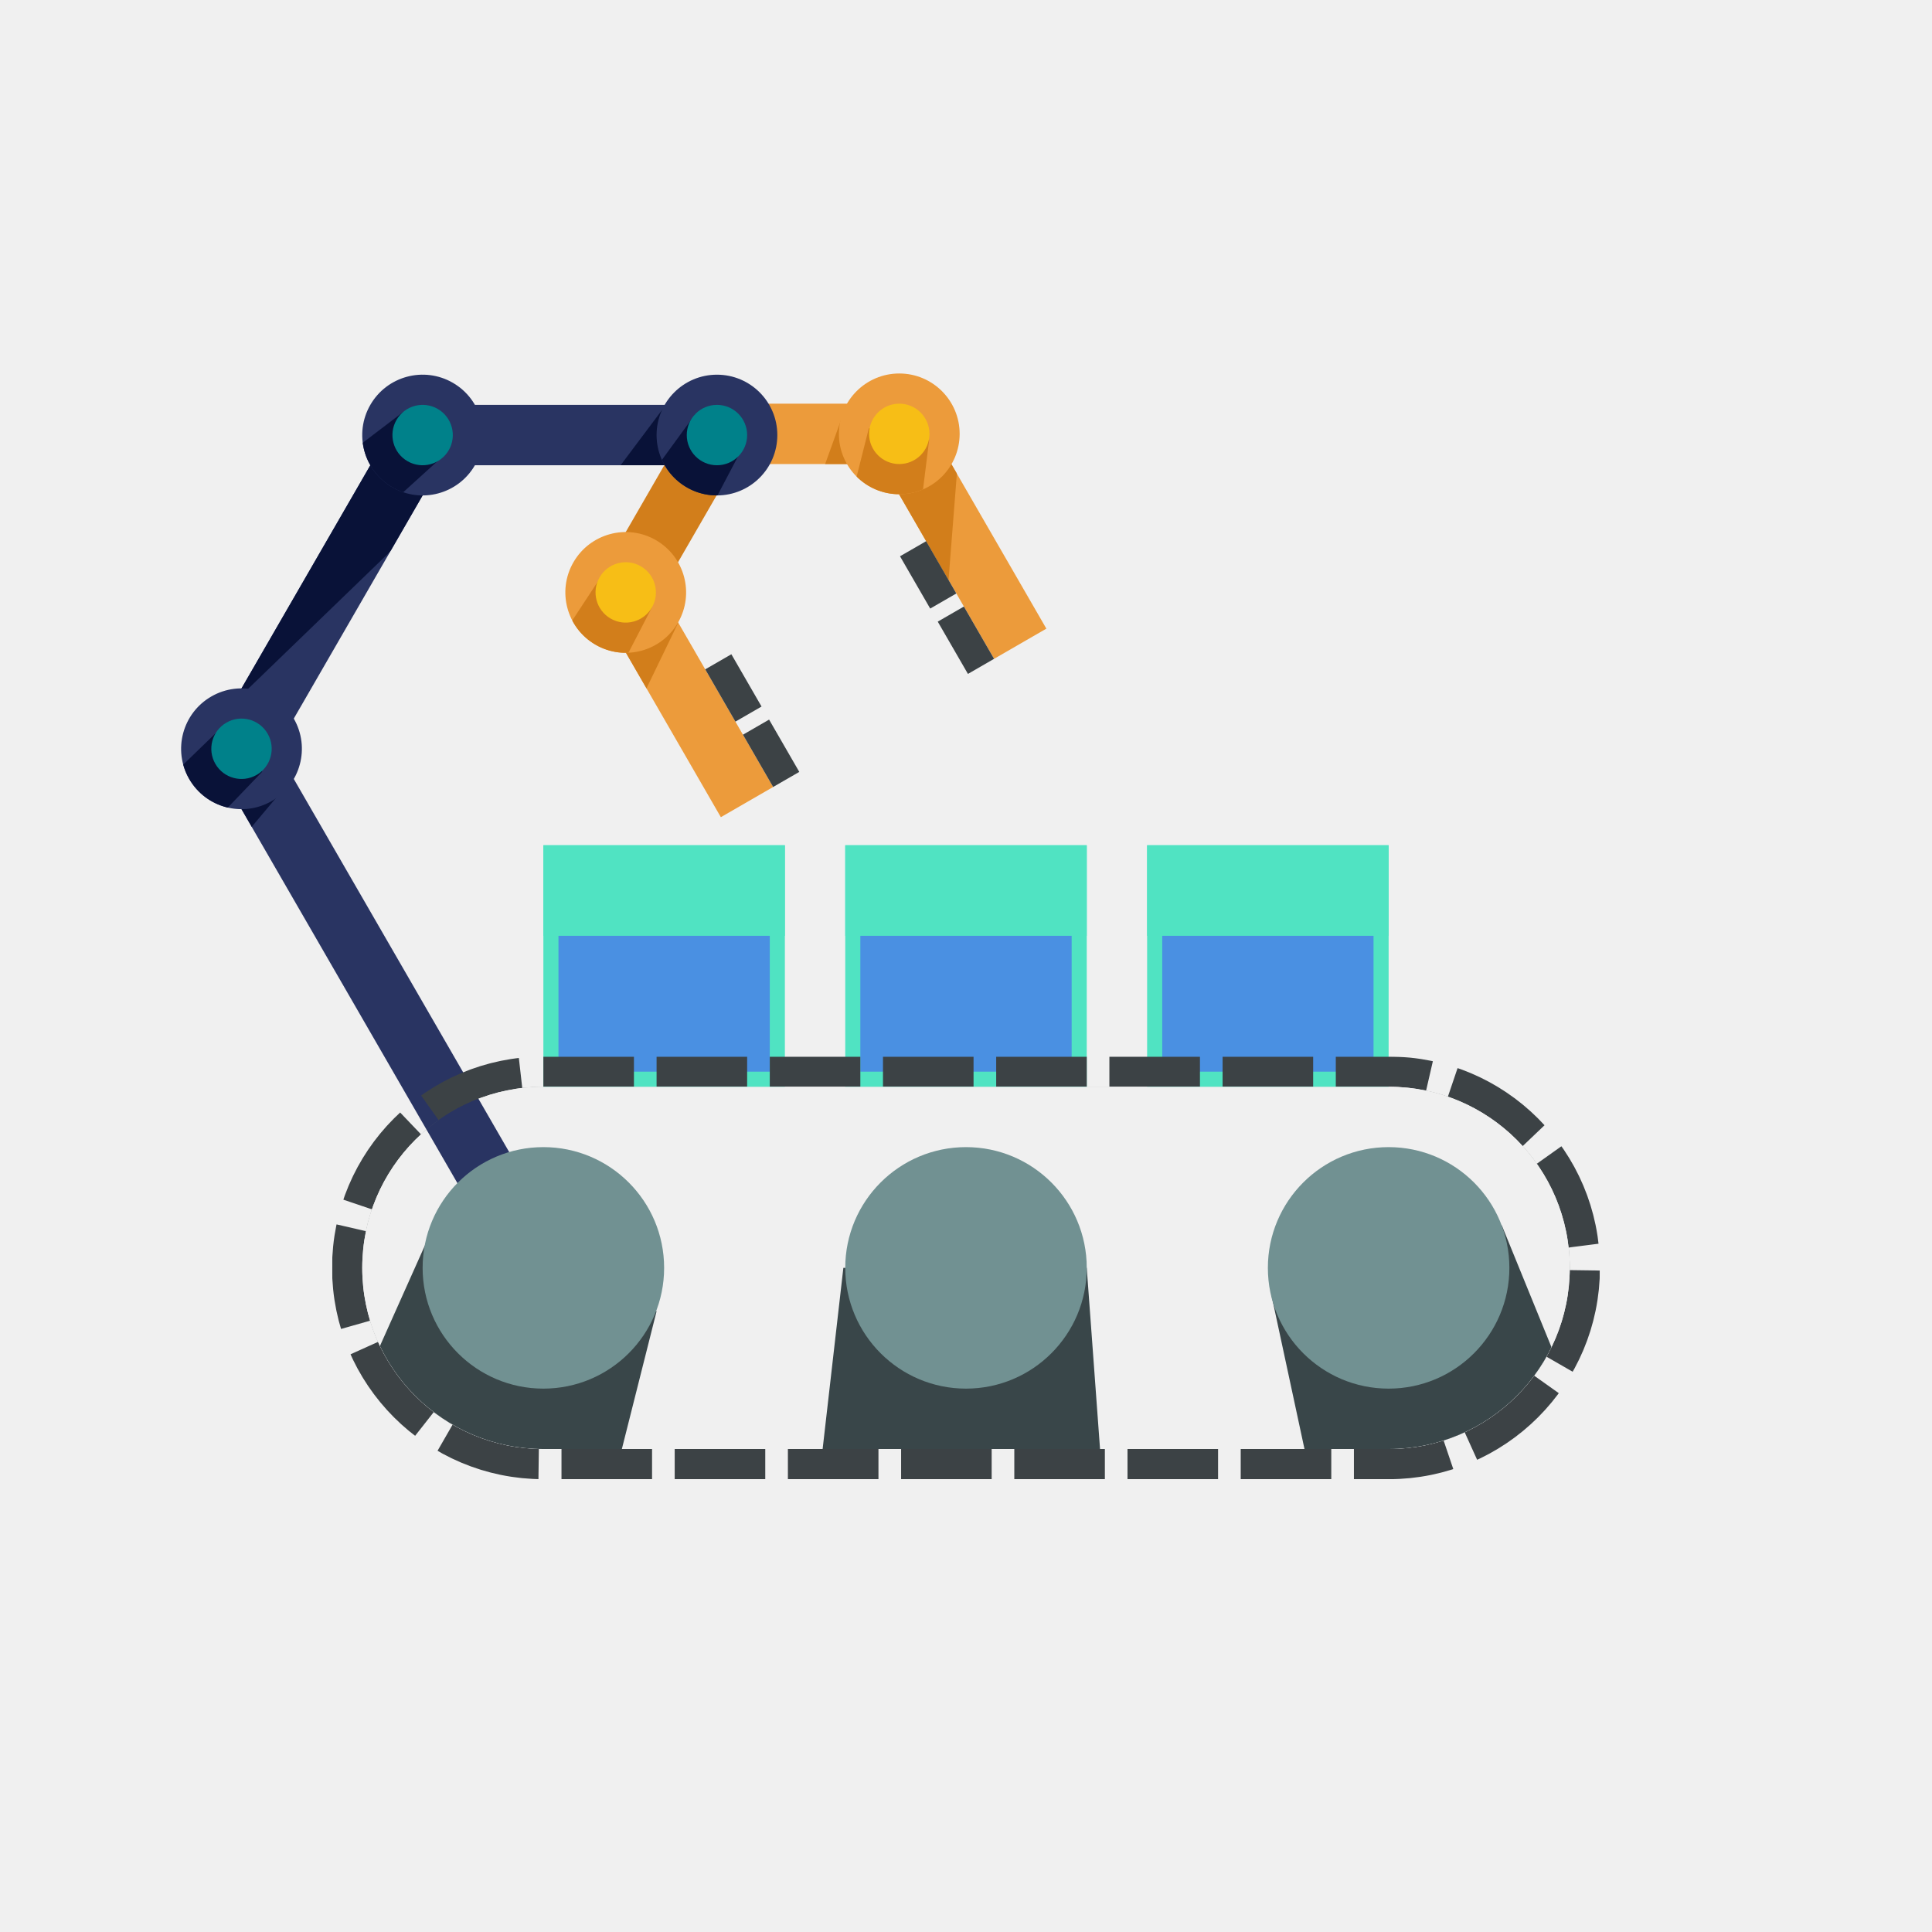
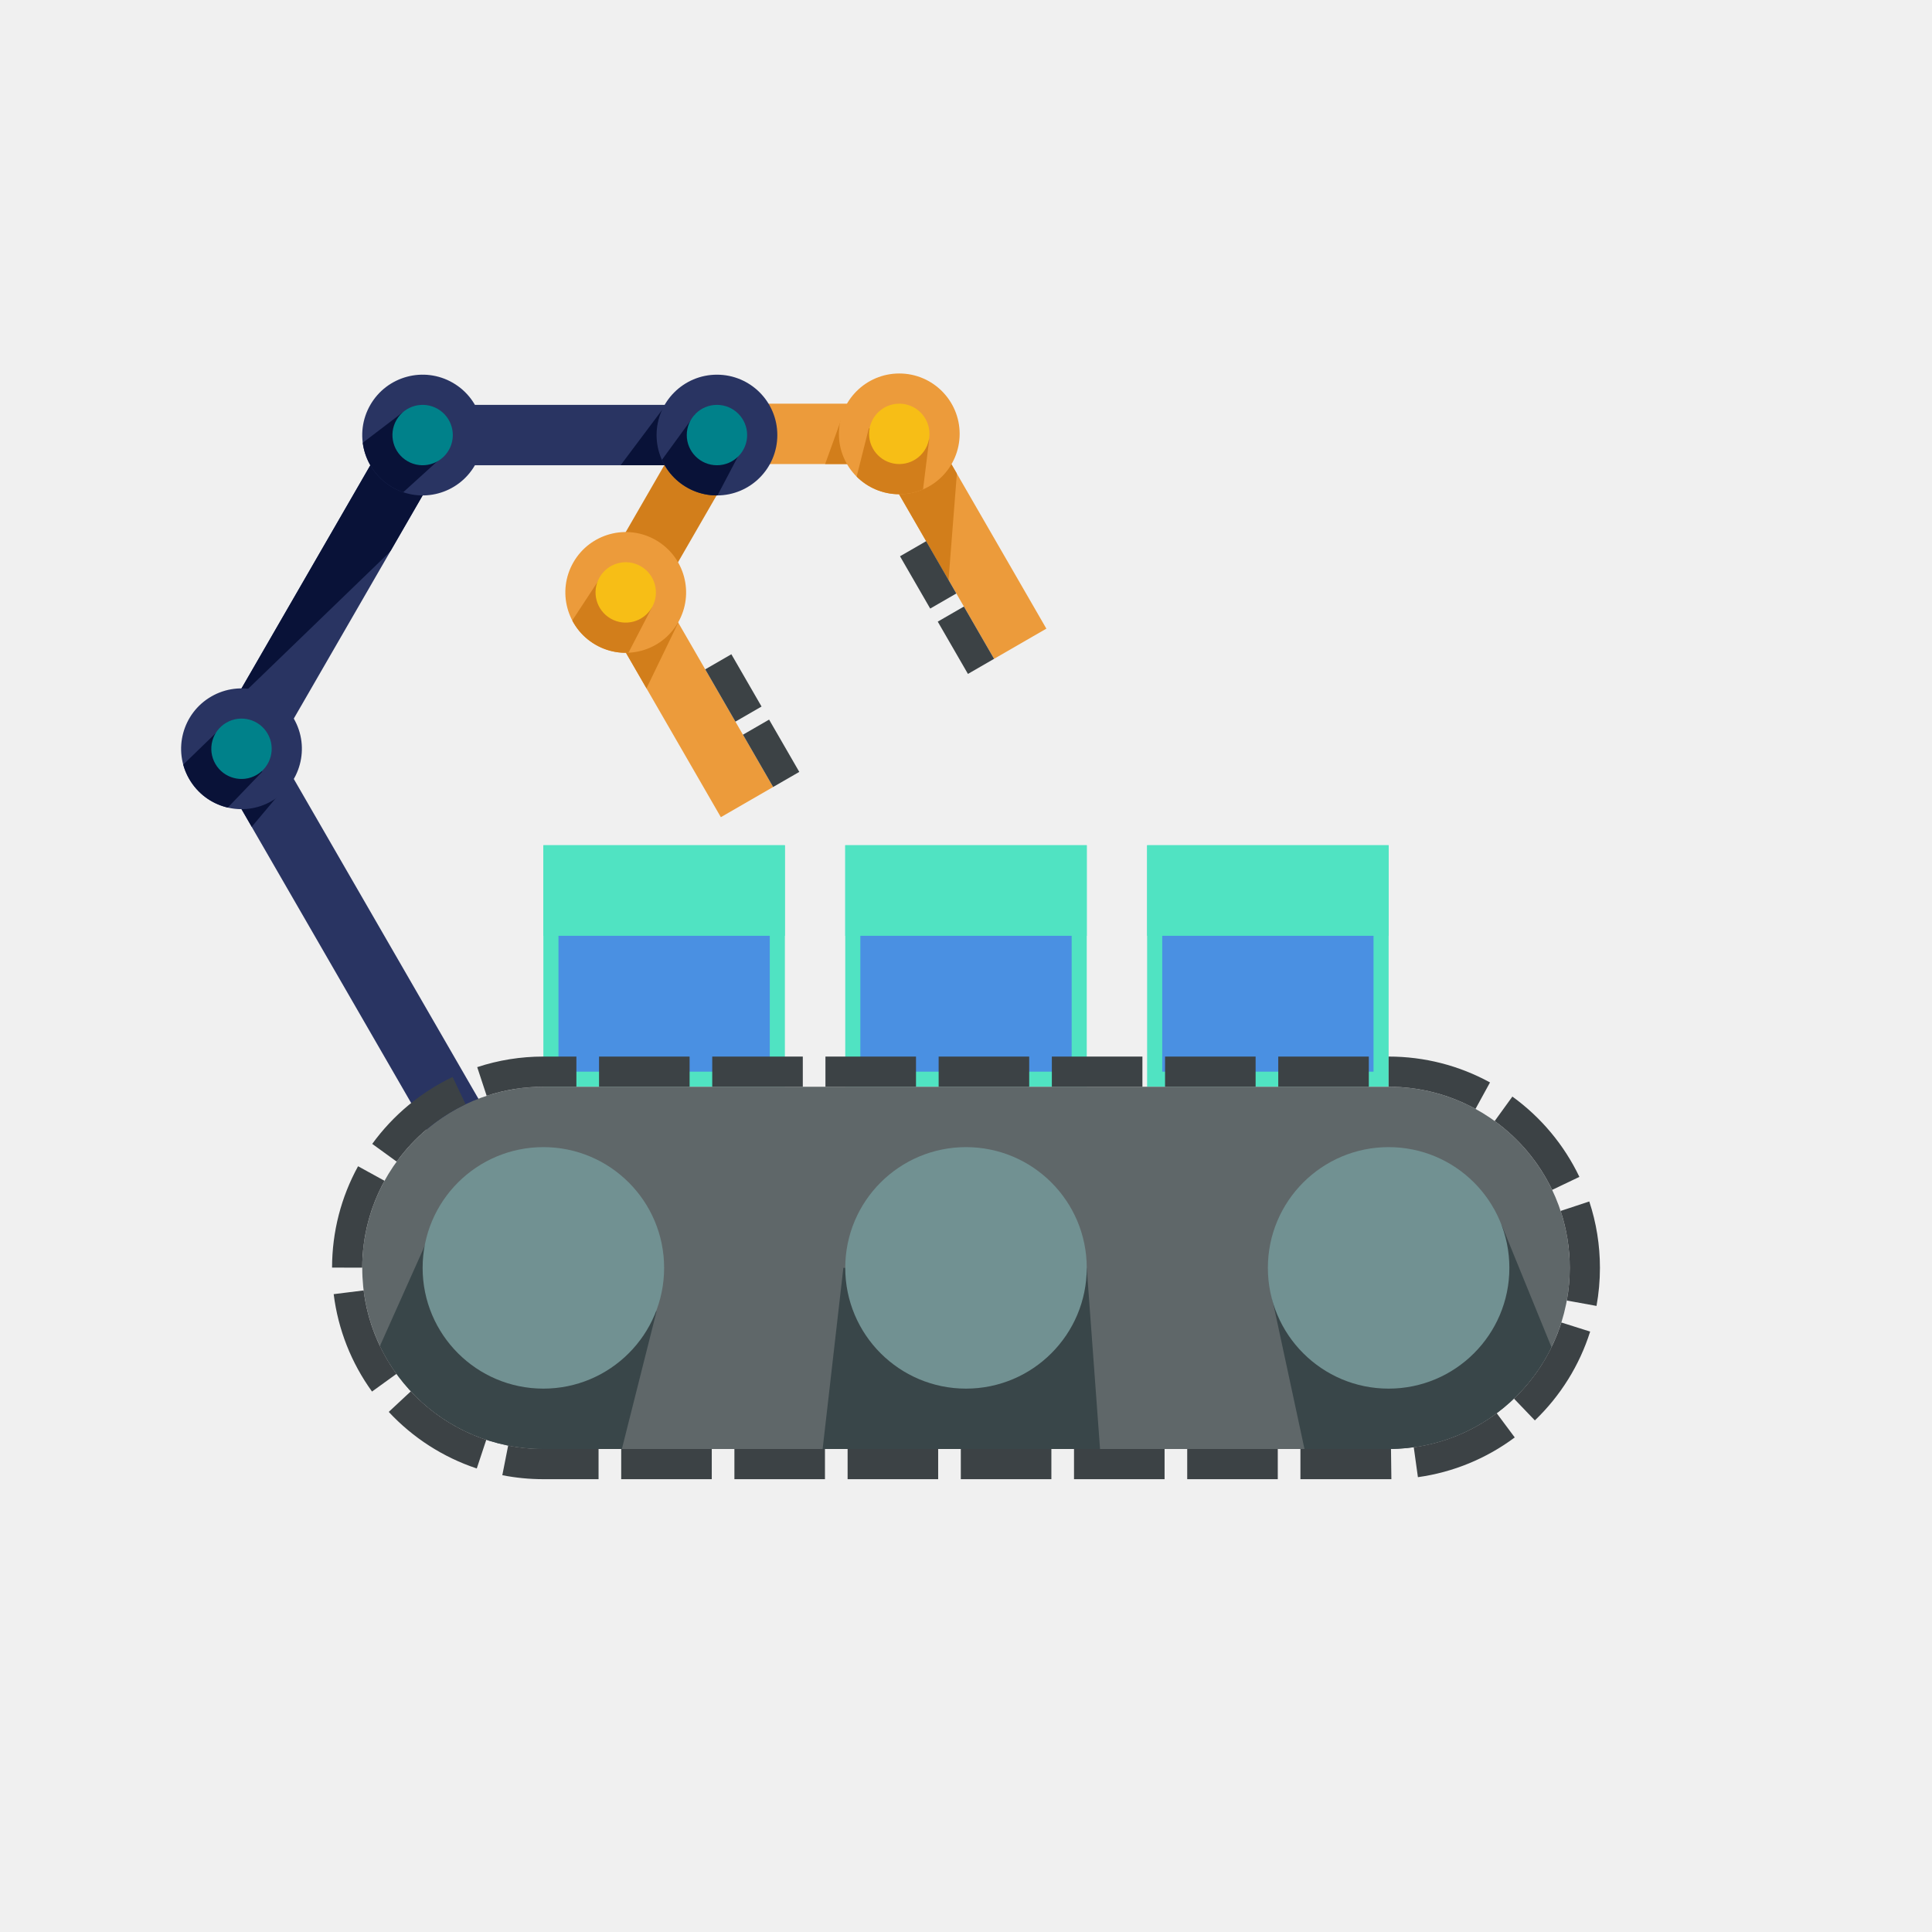
<svg xmlns="http://www.w3.org/2000/svg" xmlns:xlink="http://www.w3.org/1999/xlink" width="1024px" height="1024px" viewBox="0 0 1024 1024" version="1.1">
  <defs>
    <rect id="path-1" x="0.874" y="0.76" width="32" height="192" />
    <rect id="path-3" x="0.095" y="-6.82121026e-13" width="32" height="156" />
    <rect id="path-5" x="0.019" y="-1.13686838e-13" width="32" height="128" />
    <circle id="path-7" cx="32" cy="32" r="32" />
    <rect id="path-9" x="0.678" y="1.13686838e-13" width="32" height="128" />
    <rect id="path-11" x="-2.27373675e-13" y="0.54" width="96" height="32" />
    <circle id="path-13" cx="32" cy="32.54" r="32" />
    <circle id="path-15" cx="32" cy="32" r="32" />
    <circle id="path-17" cx="32" cy="32" r="32" />
    <rect id="path-19" x="0.143" y="0.381" width="32" height="320" />
    <circle id="path-21" cx="32.593" cy="32" r="32" />
    <rect id="path-23" x="0" y="0" width="640" height="192" rx="96" />
-     <mask id="mask-24" maskContentUnits="userSpaceOnUse" maskUnits="objectBoundingBox" x="-16" y="-16" width="672" height="224">
-       <rect x="-16" y="-16" width="672" height="224" fill="white" />
-       <use xlink:href="#path-23" fill="black" />
-     </mask>
-     <mask id="mask-26" maskContentUnits="userSpaceOnUse" maskUnits="objectBoundingBox" x="-16" y="-16" width="672" height="224">
-       <rect x="-16" y="-16" width="672" height="224" fill="white" />
-       <use xlink:href="#path-23" fill="black" />
-     </mask>
  </defs>
  <g id="rxline" stroke="none" stroke-width="1" fill="none" fill-rule="evenodd">
    <g id="boxes" transform="translate(288, 448)">
      <rect id="Rectangle" stroke="#50E3C2" stroke-width="8" fill="#4A90E2" x="4" y="4" width="120" height="120" />
      <rect id="Rectangle-Copy" stroke="#50E3C2" stroke-width="8" fill="#4A90E2" x="164" y="4" width="120" height="120" />
      <rect id="Rectangle-Copy-2" stroke="#50E3C2" stroke-width="8" fill="#4A90E2" x="324" y="4" width="120" height="120" />
      <rect id="Rectangle-Copy-3" fill="#50E3C2" x="0" y="0" width="128" height="48" />
      <rect id="Rectangle-Copy-4" fill="#50E3C2" x="160" y="0" width="128" height="48" />
      <rect id="Rectangle-Copy-5" fill="#50E3C2" x="320" y="0" width="128" height="48" />
    </g>
    <g id="arm" transform="translate(375.8724, 324.1952) rotate(-30) translate(-375.8724, -324.1952) translate(91.87238, 41.19519)">
      <g id="forearm" transform="translate(291.5759, 282.8666) rotate(60) translate(-291.5759, -282.8666) translate(77.57592, 88.36662)">
        <g transform="translate(15.12607, 195.2402)">
          <mask id="mask-2" fill="white">
            <use xlink:href="#path-1" />
          </mask>
          <use id="Mask" fill="#293462" xlink:href="#path-1" />
          <polygon id="Rectangle" fill="#091238" mask="url(#mask-2)" points="-11.5 4.63764622e-11 47.879 10.462 -13.984 226.312 -26 20" />
        </g>
        <g id="hand" transform="translate(221.2602, 191.8083) rotate(60) translate(-221.2602, -191.8083) translate(96.26022, 25.80831)">
          <g id="palm" transform="translate(17.90501, 176)">
            <mask id="mask-4" fill="white">
              <use xlink:href="#path-3" />
            </mask>
            <use id="Mask" fill="#293462" xlink:href="#path-3" />
            <polygon id="Rectangle" fill="#091238" mask="url(#mask-4)" points="8.5 2.5 51 37 48 63 -6 22.5" />
          </g>
          <g id="finger2" transform="translate(134.0443, 178.5304) rotate(30) translate(-134.0443, -178.5304) translate(46.54427, 98.53042)">
            <rect id="finger-base" fill="#D27E1B" x="6.82121026e-13" y="112" width="96" height="32" />
            <g id="finger-tip" transform="translate(121.6047, 68.45144) rotate(30) translate(-121.6047, -68.45144) translate(97.10474, 4.451435)">
              <g id="Path-6" transform="translate(15.98119, 0)">
                <mask id="mask-6" fill="white">
                  <use xlink:href="#path-5" />
                </mask>
                <use id="Mask" fill="#EC9B3B" xlink:href="#path-5" />
                <polygon fill="#D27E1B" mask="url(#mask-6)" points="71.076 78.62 41.803 72.188 7.8186356e-14 100.592 20.579 130.949" />
              </g>
              <rect id="Rectangle-Copy-9" fill="#3C4245" x="0" y="0" width="16" height="32" />
              <rect id="Rectangle-Copy-10" fill="#3C4245" x="0" y="40" width="16" height="32" />
            </g>
            <g id="finger-joint" transform="translate(64, 96)">
              <g id="Path-3">
                <mask id="mask-8" fill="white">
                  <use xlink:href="#path-7" />
                </mask>
                <use id="Mask" fill="#EC9B3B" xlink:href="#path-7" />
                <polygon fill="#D27E1B" mask="url(#mask-8)" points="79.809 13.809 89.649 50.852 32.33 47.572 32.003 16.006" />
              </g>
              <circle id="Oval-Copy-3" fill="#F7BE16" cx="32" cy="32" r="16" />
            </g>
          </g>
          <g id="finger-1" transform="translate(80.86452, 87.86452) rotate(90) translate(-80.86452, -87.86452) translate(-6.635484, 7.364516)">
            <g id="finger-tip" transform="translate(53.39205, 68.43944) rotate(-30) translate(-53.39205, -68.43944) translate(28.89205, 4.43944)">
              <g id="Path-4" transform="translate(0.321622, -0)">
                <mask id="mask-10" fill="white">
                  <use xlink:href="#path-9" />
                </mask>
                <use id="Mask" fill="#EC9B3B" xlink:href="#path-9" />
                <polygon fill="#D27E1B" mask="url(#mask-10)" points="48.928 24.619 89.712 57.98 20.592 134.699 -9 108.954" />
              </g>
              <rect id="Rectangle" fill="#3C4245" x="33" y="-2.16004992e-12" width="16" height="32" />
              <rect id="Rectangle-Copy-8" fill="#3C4245" x="33" y="40" width="16" height="32" />
            </g>
            <g id="Path-5" transform="translate(79, 111.4595)">
              <mask id="mask-12" fill="white">
                <use xlink:href="#path-11" />
              </mask>
              <use id="Mask" fill="#EC9B3B" xlink:href="#path-11" />
              <polygon fill="#D27E1B" mask="url(#mask-12)" points="4.635 -47 48.135 -24 28.135 31.5 0.135 19.5" />
            </g>
            <g id="finger-joint" transform="translate(47, 95)">
              <g id="Path-2" transform="translate(-0, 0.459509)">
                <mask id="mask-14" fill="white">
                  <use xlink:href="#path-13" />
                </mask>
                <use id="Mask" fill="#EC9B3B" xlink:href="#path-13" />
                <polygon fill="#D27E1B" mask="url(#mask-14)" points="23.635 -31 61.635 -18 48.135 35.5 16.135 29.5" />
              </g>
              <circle id="Oval-Copy-3" fill="#F7BE16" cx="32" cy="33" r="16" />
            </g>
          </g>
          <g id="palm-joint" transform="translate(2, 144)">
            <g id="Path-7">
              <mask id="mask-16" fill="white">
                <use xlink:href="#path-15" />
              </mask>
              <use id="Mask" fill="#293462" xlink:href="#path-15" />
              <polygon fill="#091238" mask="url(#mask-16)" points="37.905 18 75.905 38 55.905 69 20.905 43.5" />
            </g>
            <circle id="Oval-Copy-3" fill="#00818A" cx="32" cy="32" r="16" />
          </g>
        </g>
        <g id="wrist" transform="translate(0, 164)">
          <g id="Rectangle" transform="translate(-0, 0)">
            <mask id="mask-18" fill="white">
              <use xlink:href="#path-17" />
            </mask>
            <use id="Mask" fill="#293462" xlink:href="#path-17" />
            <polygon fill="#091238" mask="url(#mask-18)" points="16.859 26.775 46.613 37.31 28.874 92.585 1.579 63.31" />
          </g>
          <circle id="Oval-Copy-3" fill="#00818A" cx="32" cy="32" r="16" />
        </g>
      </g>
      <g transform="translate(16.8571, 221.6193)">
        <mask id="mask-20" fill="white">
          <use xlink:href="#path-19" />
        </mask>
        <use id="Mask" fill="#293462" xlink:href="#path-19" />
        <polygon id="Rectangle" fill="#091238" mask="url(#mask-20)" points="-35.371 10.108 -12.505 -1 24.381 30.111 -56 59.336" />
      </g>
      <g id="elbow" transform="translate(0, 190)">
        <g id="Rectangle" transform="translate(0.407424, 0)">
          <mask id="mask-22" fill="white">
            <use xlink:href="#path-21" />
          </mask>
          <use id="Mask" fill="#293462" xlink:href="#path-21" />
          <polygon fill="#091238" mask="url(#mask-22)" points="-37 33.538 28.502 17.085 36.055 48.003 -30.514 67.305" />
        </g>
        <circle id="Oval-Copy-3" fill="#00818A" cx="33" cy="32" r="16" />
      </g>
    </g>
    <g id="rail" transform="translate(192, 576)">
      <g id="Shape">
-         <mask id="mask-25" fill="white">
+         <mask id="mask-24" fill="white">
          <use xlink:href="#path-23" />
        </mask>
-         <g id="Mask" stroke="#3C4245" mask="url(#mask-24)" stroke-width="32" fill="#5F6769" stroke-dasharray="48,12">
-           <use mask="url(#mask-26)" xlink:href="#path-23" />
-         </g>
-         <path d="M384,96 L401.5,334.5 L228.5,327.5 L255,96 L384,96 Z M37.5,74.5 L156,119 L110,301.5 L-64,301.5 L37.5,74.5 Z M604,73.5 L672.5,241.5 L521,292.5 L482,111 L604,73.5 Z" fill="#394649" mask="url(#mask-25)" />
+         <use id="Mask-Copy" fill="#5F6769" xlink:href="#path-23" />
+         <path d="M384,96 L401.5,334.5 L228.5,327.5 L255,96 L384,96 Z M37.5,74.5 L156,119 L110,301.5 L-64,301.5 L37.5,74.5 Z M604,73.5 L672.5,241.5 L521,292.5 L482,111 L604,73.5 Z" fill="#394649" mask="url(#mask-24)" />
      </g>
+       <path d="M545.255,191.99 L544,192 L497.249,192 L497.249,208 L544.006,208 C544.492,208 544.976,207.997 545.46,207.991 L545.255,191.99 Z M485.249,192 L437.249,192 L437.249,208 L485.249,208 L485.249,192 Z M425.249,192 L377.249,192 L377.249,208 L425.249,208 L425.249,192 Z M365.249,192 L317.249,192 L317.249,208 L365.249,208 L365.249,192 Z M305.249,192 L257.249,192 L257.249,208 L305.249,208 L305.249,192 Z M245.249,192 L197.249,192 L197.249,208 L245.249,208 L245.249,192 Z M185.249,192 L137.249,192 L137.249,208 L185.249,208 L185.249,192 Z M96,192 C89.614,192 83.373,191.376 77.335,190.187 L74.242,205.885 C81.363,207.288 88.64,208 96,208 L125.249,208 L125.249,192 L96,192 Z M601.29,173.039 C588.666,182.442 573.651,188.816 557.323,191.083 L559.524,206.931 C578.251,204.331 595.841,197.049 610.848,185.87 L601.29,173.039 Z M65.737,187.133 C50.296,182.008 36.594,173.067 25.75,161.429 L14.045,172.337 C26.824,186.052 42.856,196.397 60.698,202.318 L65.737,187.133 Z M635.558,124.948 C630.654,140.475 621.909,154.296 610.438,165.297 L621.512,176.845 C635.04,163.872 645.152,147.697 650.816,129.767 L635.558,124.948 Z M18.145,152.178 C8.932,139.432 2.771,124.333 0.737,107.954 L-15.141,109.926 C-12.809,128.7 -5.782,146.389 5.178,161.551 L18.145,152.178 Z M635.162,65.825 C638.301,75.314 640,85.459 640,96 C640,101.907 639.466,107.69 638.445,113.303 L654.186,116.168 C655.391,109.55 656,102.807 656,95.966 C655.996,83.887 654.075,72.053 650.352,60.8 L635.162,65.825 Z M11.804,49.842 L-2.219,42.138 C-11.191,58.47 -15.976,76.836 -16,95.859 L7.60900363e-05,95.878 C0.021,79.193 4.298,63.505 11.804,49.842 Z M600.214,18.171 C613.181,27.553 623.71,40.095 630.672,54.668 L645.109,47.771 C637.023,30.845 624.78,16.197 609.594,5.209 L600.214,18.171 Z M54.781,9.275 L47.903,-5.172 C30.966,2.893 16.303,15.116 5.295,30.287 L18.246,39.683 C27.644,26.73 40.199,16.218 54.781,9.275 Z M544,0 C560.687,0 576.379,4.257 590.05,11.745 L597.736,-2.288 C581.394,-11.239 563.023,-16 544,-16 L544,0 Z M113.501,1.96820338e-12 L113.501,-16 L95.959,-16 C83.929,-15.995 72.144,-14.089 60.933,-10.396 L65.939,4.801 C75.395,1.686 85.501,1.96820338e-12 96,1.96820338e-12 L113.501,1.96820338e-12 Z M173.501,-16 L125.501,-16 L125.501,0 L173.501,0 L173.501,-16 Z M233.501,-16 L185.501,-16 L185.501,0 L233.501,0 L233.501,-16 Z M293.501,-16 L245.501,-16 L245.501,0 L293.501,0 L293.501,-16 Z M353.501,-16 L305.501,-16 L305.501,0 L353.501,0 L353.501,-16 Z M413.501,-16 L365.501,-16 L365.501,0 L413.501,0 L413.501,-16 Z M473.501,-16 L425.501,-16 L425.501,0 L473.501,0 L473.501,-16 Z M533.501,-16 L485.501,-16 L485.501,0 L533.501,0 L533.501,-16 Z" id="Mask" fill="#3C4245" fill-rule="nonzero" />
      <circle id="Oval" fill="#719192" cx="320" cy="96" r="64" />
      <circle id="Oval-Copy-2" fill="#719192" cx="96" cy="96" r="64" />
      <circle id="Oval-Copy" fill="#719192" cx="544" cy="96" r="64" />
    </g>
  </g>
</svg>
